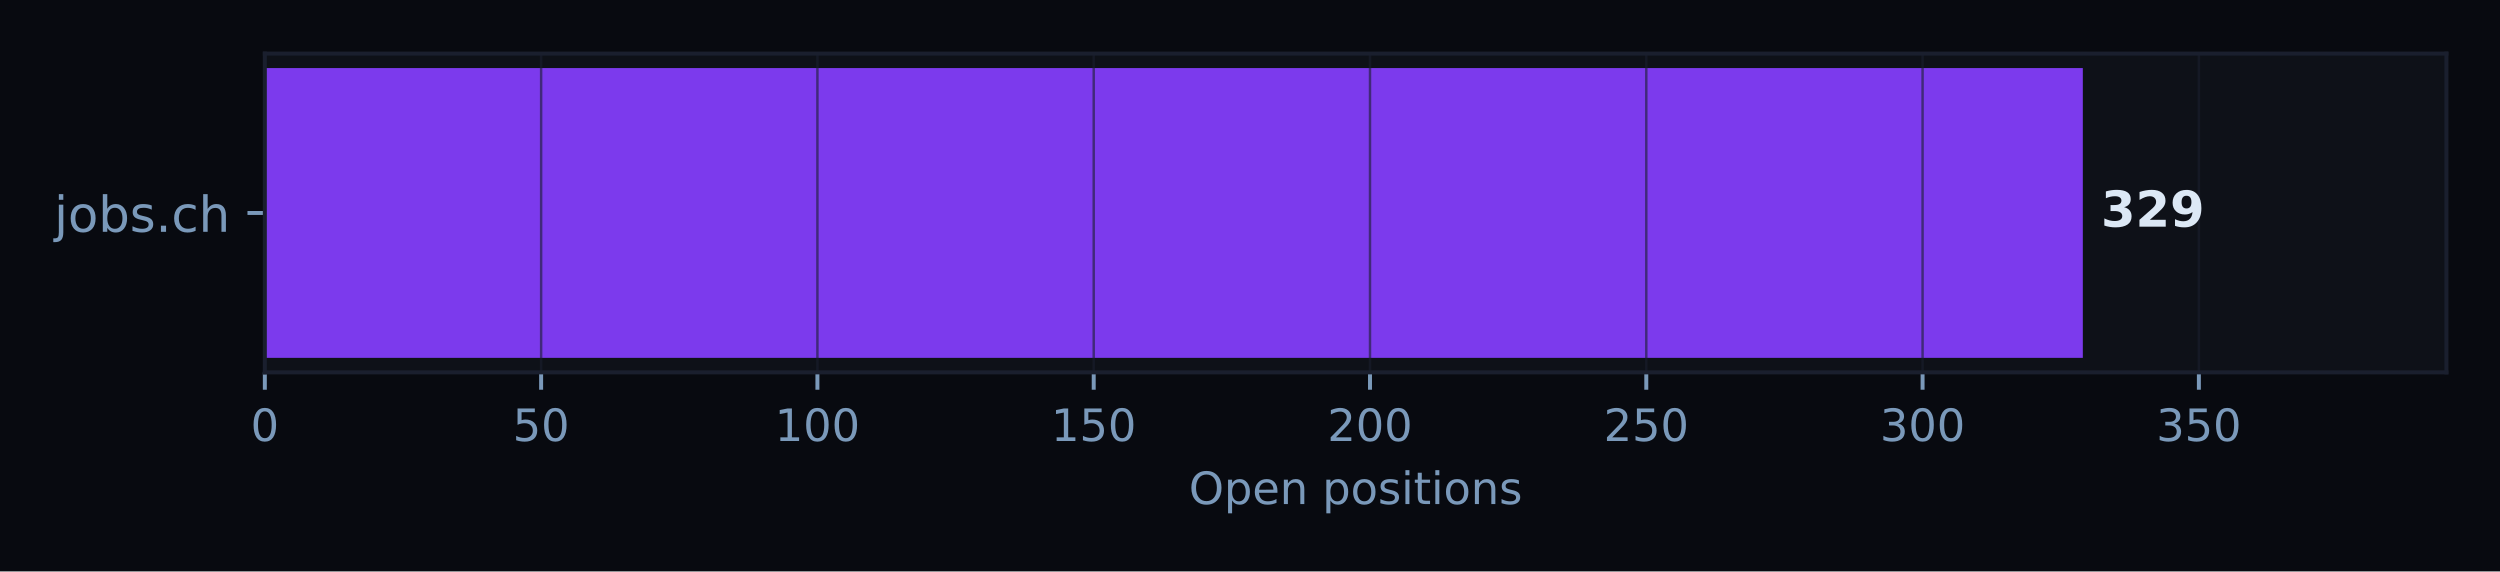
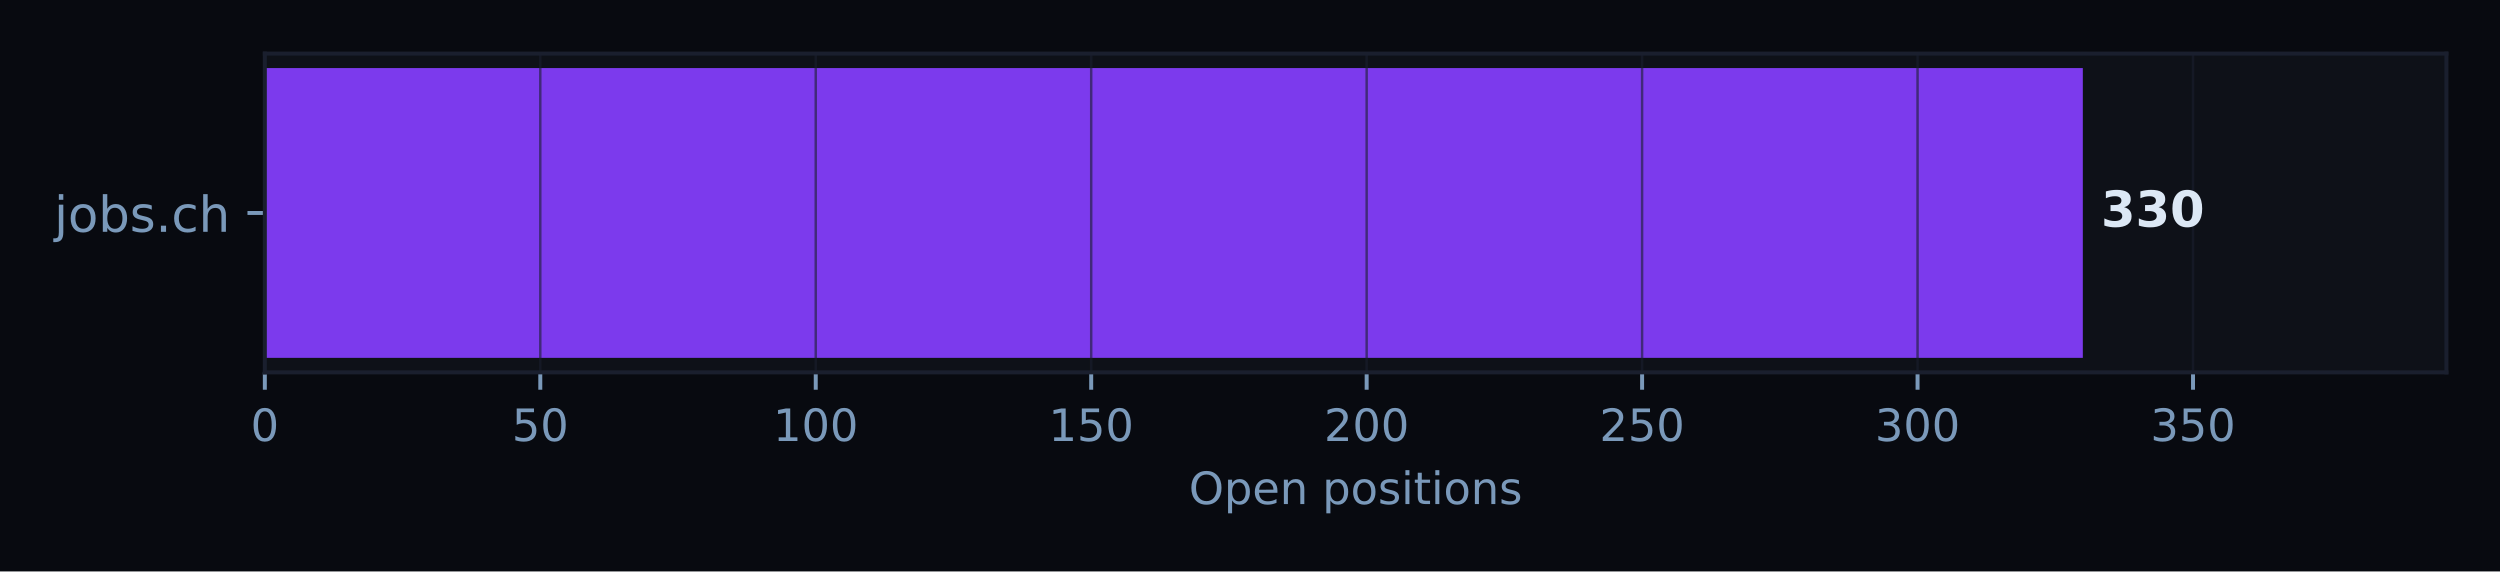
<svg xmlns="http://www.w3.org/2000/svg" xmlns:xlink="http://www.w3.org/1999/xlink" width="504pt" height="115.2pt" viewBox="0 0 504 115.2" version="1.1">
  <defs>
    <style type="text/css">*{stroke-linejoin: round; stroke-linecap: butt}</style>
  </defs>
  <g id="figure_1">
    <g id="patch_1">
      <path d="M 0 115.2  L 504 115.2  L 504 0  L 0 0  z " style="fill: #080a10" />
    </g>
    <g id="axes_1">
      <g id="patch_2">
        <path d="M 53.391 75.073  L 493.2 75.073  L 493.2 10.8  L 53.391 10.8  z " style="fill: #0e1118" />
      </g>
      <g id="patch_3">
        <path d="M 53.391 13.721  L 419.898 13.721  L 419.898 72.151  L 53.391 72.151  z " clip-path="url(#p3596b817c5)" style="fill: #7c3aed" />
      </g>
      <g id="matplotlib.axis_1">
        <g id="xtick_1">
          <g id="line2d_1">
            <path d="M 53.391 75.073  L 53.391 10.8  " clip-path="url(#p3596b817c5)" style="fill: none; stroke: #1a1f2e; stroke-opacity: 0.6; stroke-width: 0.5; stroke-linecap: square" />
          </g>
          <g id="line2d_2">
            <defs>
              <path id="mff3be124f5" d="M 0 0  L 0 3.5  " style="stroke: #7a99ba; stroke-width: 0.8" />
            </defs>
            <g>
              <use xlink:href="#mff3be124f5" x="53.391" y="75.073" style="fill: #7a99ba; stroke: #7a99ba; stroke-width: 0.8" />
            </g>
          </g>
          <g id="text_1">
            <g style="fill: #7a99ba" transform="translate(50.52778 88.91132) scale(0.09 -0.09)">
              <defs>
                <path id="DejaVuSans-30" d="M 2034 4250  Q 1547 4250 1301 3770  Q 1056 3291 1056 2328  Q 1056 1369 1301 889  Q 1547 409 2034 409  Q 2525 409 2770 889  Q 3016 1369 3016 2328  Q 3016 3291 2770 3770  Q 2525 4250 2034 4250  z M 2034 4750  Q 2819 4750 3233 4129  Q 3647 3509 3647 2328  Q 3647 1150 3233 529  Q 2819 -91 2034 -91  Q 1250 -91 836 529  Q 422 1150 422 2328  Q 422 3509 836 4129  Q 1250 4750 2034 4750  z " transform="scale(0.015625)" />
              </defs>
              <use xlink:href="#DejaVuSans-30" />
            </g>
          </g>
        </g>
        <g id="xtick_2">
          <g id="line2d_3">
-             <path d="M 109.091 75.073  L 109.091 10.8  " clip-path="url(#p3596b817c5)" style="fill: none; stroke: #1a1f2e; stroke-opacity: 0.6; stroke-width: 0.5; stroke-linecap: square" />
+             <path d="M 108.922 75.073  L 108.922 10.8  " clip-path="url(#p3596b817c5)" style="fill: none; stroke: #1a1f2e; stroke-opacity: 0.6; stroke-width: 0.5; stroke-linecap: square" />
          </g>
          <g id="line2d_4">
            <g>
-               <use xlink:href="#mff3be124f5" x="109.091" y="75.073" style="fill: #7a99ba; stroke: #7a99ba; stroke-width: 0.8" />
+               <use xlink:href="#mff3be124f5" x="108.922" y="75.073" style="fill: #7a99ba; stroke: #7a99ba; stroke-width: 0.8" />
            </g>
          </g>
          <g id="text_2">
-             <g style="fill: #7a99ba" transform="translate(103.3649 88.91132) scale(0.09 -0.09)">
+             <g style="fill: #7a99ba" transform="translate(103.1961 88.91132) scale(0.09 -0.09)">
              <defs>
                <path id="DejaVuSans-35" d="M 691 4666  L 3169 4666  L 3169 4134  L 1269 4134  L 1269 2991  Q 1406 3038 1543 3061  Q 1681 3084 1819 3084  Q 2600 3084 3056 2656  Q 3513 2228 3513 1497  Q 3513 744 3044 326  Q 2575 -91 1722 -91  Q 1428 -91 1123 -41  Q 819 9 494 109  L 494 744  Q 775 591 1075 516  Q 1375 441 1709 441  Q 2250 441 2565 725  Q 2881 1009 2881 1497  Q 2881 1984 2565 2268  Q 2250 2553 1709 2553  Q 1456 2553 1204 2497  Q 953 2441 691 2322  L 691 4666  z " transform="scale(0.015625)" />
              </defs>
              <use xlink:href="#DejaVuSans-35" />
              <use xlink:href="#DejaVuSans-30" x="63.623" />
            </g>
          </g>
        </g>
        <g id="xtick_3">
          <g id="line2d_5">
-             <path d="M 164.791 75.073  L 164.791 10.8  " clip-path="url(#p3596b817c5)" style="fill: none; stroke: #1a1f2e; stroke-opacity: 0.6; stroke-width: 0.5; stroke-linecap: square" />
+             <path d="M 164.454 75.073  L 164.454 10.8  " clip-path="url(#p3596b817c5)" style="fill: none; stroke: #1a1f2e; stroke-opacity: 0.6; stroke-width: 0.5; stroke-linecap: square" />
          </g>
          <g id="line2d_6">
            <g>
-               <use xlink:href="#mff3be124f5" x="164.791" y="75.073" style="fill: #7a99ba; stroke: #7a99ba; stroke-width: 0.8" />
+               <use xlink:href="#mff3be124f5" x="164.454" y="75.073" style="fill: #7a99ba; stroke: #7a99ba; stroke-width: 0.8" />
            </g>
          </g>
          <g id="text_3">
-             <g style="fill: #7a99ba" transform="translate(156.202 88.91132) scale(0.09 -0.09)">
+             <g style="fill: #7a99ba" transform="translate(155.8644 88.91132) scale(0.09 -0.09)">
              <defs>
                <path id="DejaVuSans-31" d="M 794 531  L 1825 531  L 1825 4091  L 703 3866  L 703 4441  L 1819 4666  L 2450 4666  L 2450 531  L 3481 531  L 3481 0  L 794 0  L 794 531  z " transform="scale(0.015625)" />
              </defs>
              <use xlink:href="#DejaVuSans-31" />
              <use xlink:href="#DejaVuSans-30" x="63.623" />
              <use xlink:href="#DejaVuSans-30" x="127.246" />
            </g>
          </g>
        </g>
        <g id="xtick_4">
          <g id="line2d_7">
-             <path d="M 220.492 75.073  L 220.492 10.8  " clip-path="url(#p3596b817c5)" style="fill: none; stroke: #1a1f2e; stroke-opacity: 0.6; stroke-width: 0.5; stroke-linecap: square" />
+             <path d="M 219.985 75.073  L 219.985 10.8  " clip-path="url(#p3596b817c5)" style="fill: none; stroke: #1a1f2e; stroke-opacity: 0.6; stroke-width: 0.5; stroke-linecap: square" />
          </g>
          <g id="line2d_8">
            <g>
-               <use xlink:href="#mff3be124f5" x="220.492" y="75.073" style="fill: #7a99ba; stroke: #7a99ba; stroke-width: 0.8" />
+               <use xlink:href="#mff3be124f5" x="219.985" y="75.073" style="fill: #7a99ba; stroke: #7a99ba; stroke-width: 0.8" />
            </g>
          </g>
          <g id="text_4">
-             <g style="fill: #7a99ba" transform="translate(211.9023 88.91132) scale(0.09 -0.09)">
+             <g style="fill: #7a99ba" transform="translate(211.3959 88.91132) scale(0.09 -0.09)">
              <use xlink:href="#DejaVuSans-31" />
              <use xlink:href="#DejaVuSans-35" x="63.623" />
              <use xlink:href="#DejaVuSans-30" x="127.246" />
            </g>
          </g>
        </g>
        <g id="xtick_5">
          <g id="line2d_9">
-             <path d="M 276.192 75.073  L 276.192 10.8  " clip-path="url(#p3596b817c5)" style="fill: none; stroke: #1a1f2e; stroke-opacity: 0.6; stroke-width: 0.5; stroke-linecap: square" />
+             <path d="M 275.517 75.073  L 275.517 10.8  " clip-path="url(#p3596b817c5)" style="fill: none; stroke: #1a1f2e; stroke-opacity: 0.6; stroke-width: 0.5; stroke-linecap: square" />
          </g>
          <g id="line2d_10">
            <g>
-               <use xlink:href="#mff3be124f5" x="276.192" y="75.073" style="fill: #7a99ba; stroke: #7a99ba; stroke-width: 0.8" />
+               <use xlink:href="#mff3be124f5" x="275.517" y="75.073" style="fill: #7a99ba; stroke: #7a99ba; stroke-width: 0.8" />
            </g>
          </g>
          <g id="text_5">
-             <g style="fill: #7a99ba" transform="translate(267.6025 88.91132) scale(0.09 -0.09)">
+             <g style="fill: #7a99ba" transform="translate(266.9273 88.91132) scale(0.09 -0.09)">
              <defs>
                <path id="DejaVuSans-32" d="M 1228 531  L 3431 531  L 3431 0  L 469 0  L 469 531  Q 828 903 1448 1529  Q 2069 2156 2228 2338  Q 2531 2678 2651 2914  Q 2772 3150 2772 3378  Q 2772 3750 2511 3984  Q 2250 4219 1831 4219  Q 1534 4219 1204 4116  Q 875 4013 500 3803  L 500 4441  Q 881 4594 1212 4672  Q 1544 4750 1819 4750  Q 2544 4750 2975 4387  Q 3406 4025 3406 3419  Q 3406 3131 3298 2873  Q 3191 2616 2906 2266  Q 2828 2175 2409 1742  Q 1991 1309 1228 531  z " transform="scale(0.015625)" />
              </defs>
              <use xlink:href="#DejaVuSans-32" />
              <use xlink:href="#DejaVuSans-30" x="63.623" />
              <use xlink:href="#DejaVuSans-30" x="127.246" />
            </g>
          </g>
        </g>
        <g id="xtick_6">
          <g id="line2d_11">
-             <path d="M 331.892 75.073  L 331.892 10.8  " clip-path="url(#p3596b817c5)" style="fill: none; stroke: #1a1f2e; stroke-opacity: 0.6; stroke-width: 0.5; stroke-linecap: square" />
+             <path d="M 331.048 75.073  L 331.048 10.8  " clip-path="url(#p3596b817c5)" style="fill: none; stroke: #1a1f2e; stroke-opacity: 0.6; stroke-width: 0.5; stroke-linecap: square" />
          </g>
          <g id="line2d_12">
            <g>
-               <use xlink:href="#mff3be124f5" x="331.892" y="75.073" style="fill: #7a99ba; stroke: #7a99ba; stroke-width: 0.8" />
+               <use xlink:href="#mff3be124f5" x="331.048" y="75.073" style="fill: #7a99ba; stroke: #7a99ba; stroke-width: 0.8" />
            </g>
          </g>
          <g id="text_6">
-             <g style="fill: #7a99ba" transform="translate(323.3027 88.91132) scale(0.09 -0.09)">
+             <g style="fill: #7a99ba" transform="translate(322.4588 88.91132) scale(0.09 -0.09)">
              <use xlink:href="#DejaVuSans-32" />
              <use xlink:href="#DejaVuSans-35" x="63.623" />
              <use xlink:href="#DejaVuSans-30" x="127.246" />
            </g>
          </g>
        </g>
        <g id="xtick_7">
          <g id="line2d_13">
-             <path d="M 387.592 75.073  L 387.592 10.8  " clip-path="url(#p3596b817c5)" style="fill: none; stroke: #1a1f2e; stroke-opacity: 0.6; stroke-width: 0.5; stroke-linecap: square" />
+             <path d="M 386.58 75.073  L 386.58 10.8  " clip-path="url(#p3596b817c5)" style="fill: none; stroke: #1a1f2e; stroke-opacity: 0.6; stroke-width: 0.5; stroke-linecap: square" />
          </g>
          <g id="line2d_14">
            <g>
-               <use xlink:href="#mff3be124f5" x="387.592" y="75.073" style="fill: #7a99ba; stroke: #7a99ba; stroke-width: 0.8" />
+               <use xlink:href="#mff3be124f5" x="386.58" y="75.073" style="fill: #7a99ba; stroke: #7a99ba; stroke-width: 0.8" />
            </g>
          </g>
          <g id="text_7">
-             <g style="fill: #7a99ba" transform="translate(379.003 88.91132) scale(0.09 -0.09)">
+             <g style="fill: #7a99ba" transform="translate(377.9902 88.91132) scale(0.09 -0.09)">
              <defs>
                <path id="DejaVuSans-33" d="M 2597 2516  Q 3050 2419 3304 2112  Q 3559 1806 3559 1356  Q 3559 666 3084 287  Q 2609 -91 1734 -91  Q 1441 -91 1130 -33  Q 819 25 488 141  L 488 750  Q 750 597 1062 519  Q 1375 441 1716 441  Q 2309 441 2620 675  Q 2931 909 2931 1356  Q 2931 1769 2642 2001  Q 2353 2234 1838 2234  L 1294 2234  L 1294 2753  L 1863 2753  Q 2328 2753 2575 2939  Q 2822 3125 2822 3475  Q 2822 3834 2567 4026  Q 2313 4219 1838 4219  Q 1578 4219 1281 4162  Q 984 4106 628 3988  L 628 4550  Q 988 4650 1302 4700  Q 1616 4750 1894 4750  Q 2613 4750 3031 4423  Q 3450 4097 3450 3541  Q 3450 3153 3228 2886  Q 3006 2619 2597 2516  z " transform="scale(0.015625)" />
              </defs>
              <use xlink:href="#DejaVuSans-33" />
              <use xlink:href="#DejaVuSans-30" x="63.623" />
              <use xlink:href="#DejaVuSans-30" x="127.246" />
            </g>
          </g>
        </g>
        <g id="xtick_8">
          <g id="line2d_15">
-             <path d="M 443.293 75.073  L 443.293 10.8  " clip-path="url(#p3596b817c5)" style="fill: none; stroke: #1a1f2e; stroke-opacity: 0.6; stroke-width: 0.5; stroke-linecap: square" />
+             <path d="M 442.111 75.073  L 442.111 10.8  " clip-path="url(#p3596b817c5)" style="fill: none; stroke: #1a1f2e; stroke-opacity: 0.6; stroke-width: 0.5; stroke-linecap: square" />
          </g>
          <g id="line2d_16">
            <g>
-               <use xlink:href="#mff3be124f5" x="443.293" y="75.073" style="fill: #7a99ba; stroke: #7a99ba; stroke-width: 0.8" />
+               <use xlink:href="#mff3be124f5" x="442.111" y="75.073" style="fill: #7a99ba; stroke: #7a99ba; stroke-width: 0.8" />
            </g>
          </g>
          <g id="text_8">
-             <g style="fill: #7a99ba" transform="translate(434.7032 88.91132) scale(0.09 -0.09)">
+             <g style="fill: #7a99ba" transform="translate(433.5217 88.91132) scale(0.09 -0.09)">
              <use xlink:href="#DejaVuSans-33" />
              <use xlink:href="#DejaVuSans-35" x="63.623" />
              <use xlink:href="#DejaVuSans-30" x="127.246" />
            </g>
          </g>
        </g>
        <g id="text_9">
          <g style="fill: #7a99ba" transform="translate(239.6769 101.6216) scale(0.09 -0.09)">
            <defs>
              <path id="DejaVuSans-4f" d="M 2522 4238  Q 1834 4238 1429 3725  Q 1025 3213 1025 2328  Q 1025 1447 1429 934  Q 1834 422 2522 422  Q 3209 422 3611 934  Q 4013 1447 4013 2328  Q 4013 3213 3611 3725  Q 3209 4238 2522 4238  z M 2522 4750  Q 3503 4750 4090 4092  Q 4678 3434 4678 2328  Q 4678 1225 4090 567  Q 3503 -91 2522 -91  Q 1538 -91 948 565  Q 359 1222 359 2328  Q 359 3434 948 4092  Q 1538 4750 2522 4750  z " transform="scale(0.015625)" />
              <path id="DejaVuSans-70" d="M 1159 525  L 1159 -1331  L 581 -1331  L 581 3500  L 1159 3500  L 1159 2969  Q 1341 3281 1617 3432  Q 1894 3584 2278 3584  Q 2916 3584 3314 3078  Q 3713 2572 3713 1747  Q 3713 922 3314 415  Q 2916 -91 2278 -91  Q 1894 -91 1617 61  Q 1341 213 1159 525  z M 3116 1747  Q 3116 2381 2855 2742  Q 2594 3103 2138 3103  Q 1681 3103 1420 2742  Q 1159 2381 1159 1747  Q 1159 1113 1420 752  Q 1681 391 2138 391  Q 2594 391 2855 752  Q 3116 1113 3116 1747  z " transform="scale(0.015625)" />
              <path id="DejaVuSans-65" d="M 3597 1894  L 3597 1613  L 953 1613  Q 991 1019 1311 708  Q 1631 397 2203 397  Q 2534 397 2845 478  Q 3156 559 3463 722  L 3463 178  Q 3153 47 2828 -22  Q 2503 -91 2169 -91  Q 1331 -91 842 396  Q 353 884 353 1716  Q 353 2575 817 3079  Q 1281 3584 2069 3584  Q 2775 3584 3186 3129  Q 3597 2675 3597 1894  z M 3022 2063  Q 3016 2534 2758 2815  Q 2500 3097 2075 3097  Q 1594 3097 1305 2825  Q 1016 2553 972 2059  L 3022 2063  z " transform="scale(0.015625)" />
              <path id="DejaVuSans-6e" d="M 3513 2113  L 3513 0  L 2938 0  L 2938 2094  Q 2938 2591 2744 2837  Q 2550 3084 2163 3084  Q 1697 3084 1428 2787  Q 1159 2491 1159 1978  L 1159 0  L 581 0  L 581 3500  L 1159 3500  L 1159 2956  Q 1366 3272 1645 3428  Q 1925 3584 2291 3584  Q 2894 3584 3203 3211  Q 3513 2838 3513 2113  z " transform="scale(0.015625)" />
              <path id="DejaVuSans-20" transform="scale(0.015625)" />
              <path id="DejaVuSans-6f" d="M 1959 3097  Q 1497 3097 1228 2736  Q 959 2375 959 1747  Q 959 1119 1226 758  Q 1494 397 1959 397  Q 2419 397 2687 759  Q 2956 1122 2956 1747  Q 2956 2369 2687 2733  Q 2419 3097 1959 3097  z M 1959 3584  Q 2709 3584 3137 3096  Q 3566 2609 3566 1747  Q 3566 888 3137 398  Q 2709 -91 1959 -91  Q 1206 -91 779 398  Q 353 888 353 1747  Q 353 2609 779 3096  Q 1206 3584 1959 3584  z " transform="scale(0.015625)" />
              <path id="DejaVuSans-73" d="M 2834 3397  L 2834 2853  Q 2591 2978 2328 3040  Q 2066 3103 1784 3103  Q 1356 3103 1142 2972  Q 928 2841 928 2578  Q 928 2378 1081 2264  Q 1234 2150 1697 2047  L 1894 2003  Q 2506 1872 2764 1633  Q 3022 1394 3022 966  Q 3022 478 2636 193  Q 2250 -91 1575 -91  Q 1294 -91 989 -36  Q 684 19 347 128  L 347 722  Q 666 556 975 473  Q 1284 391 1588 391  Q 1994 391 2212 530  Q 2431 669 2431 922  Q 2431 1156 2273 1281  Q 2116 1406 1581 1522  L 1381 1569  Q 847 1681 609 1914  Q 372 2147 372 2553  Q 372 3047 722 3315  Q 1072 3584 1716 3584  Q 2034 3584 2315 3537  Q 2597 3491 2834 3397  z " transform="scale(0.015625)" />
              <path id="DejaVuSans-69" d="M 603 3500  L 1178 3500  L 1178 0  L 603 0  L 603 3500  z M 603 4863  L 1178 4863  L 1178 4134  L 603 4134  L 603 4863  z " transform="scale(0.015625)" />
              <path id="DejaVuSans-74" d="M 1172 4494  L 1172 3500  L 2356 3500  L 2356 3053  L 1172 3053  L 1172 1153  Q 1172 725 1289 603  Q 1406 481 1766 481  L 2356 481  L 2356 0  L 1766 0  Q 1100 0 847 248  Q 594 497 594 1153  L 594 3053  L 172 3053  L 172 3500  L 594 3500  L 594 4494  L 1172 4494  z " transform="scale(0.015625)" />
            </defs>
            <use xlink:href="#DejaVuSans-4f" />
            <use xlink:href="#DejaVuSans-70" x="78.711" />
            <use xlink:href="#DejaVuSans-65" x="142.188" />
            <use xlink:href="#DejaVuSans-6e" x="203.711" />
            <use xlink:href="#DejaVuSans-20" x="267.09" />
            <use xlink:href="#DejaVuSans-70" x="298.877" />
            <use xlink:href="#DejaVuSans-6f" x="362.354" />
            <use xlink:href="#DejaVuSans-73" x="423.535" />
            <use xlink:href="#DejaVuSans-69" x="475.635" />
            <use xlink:href="#DejaVuSans-74" x="503.418" />
            <use xlink:href="#DejaVuSans-69" x="542.627" />
            <use xlink:href="#DejaVuSans-6f" x="570.41" />
            <use xlink:href="#DejaVuSans-6e" x="631.592" />
            <use xlink:href="#DejaVuSans-73" x="694.971" />
          </g>
        </g>
      </g>
      <g id="matplotlib.axis_2">
        <g id="ytick_1">
          <g id="line2d_17">
            <defs>
              <path id="mdf66c61492" d="M 0 0  L -3.5 0  " style="stroke: #7a99ba; stroke-width: 0.8" />
            </defs>
            <g>
              <use xlink:href="#mdf66c61492" x="53.391" y="42.936" style="fill: #7a99ba; stroke: #7a99ba; stroke-width: 0.8" />
            </g>
          </g>
          <g id="text_10">
            <g style="fill: #7a99ba" transform="translate(10.92216 46.73558) scale(0.1 -0.1)">
              <defs>
                <path id="DejaVuSans-6a" d="M 603 3500  L 1178 3500  L 1178 -63  Q 1178 -731 923 -1031  Q 669 -1331 103 -1331  L -116 -1331  L -116 -844  L 38 -844  Q 366 -844 484 -692  Q 603 -541 603 -63  L 603 3500  z M 603 4863  L 1178 4863  L 1178 4134  L 603 4134  L 603 4863  z " transform="scale(0.015625)" />
                <path id="DejaVuSans-62" d="M 3116 1747  Q 3116 2381 2855 2742  Q 2594 3103 2138 3103  Q 1681 3103 1420 2742  Q 1159 2381 1159 1747  Q 1159 1113 1420 752  Q 1681 391 2138 391  Q 2594 391 2855 752  Q 3116 1113 3116 1747  z M 1159 2969  Q 1341 3281 1617 3432  Q 1894 3584 2278 3584  Q 2916 3584 3314 3078  Q 3713 2572 3713 1747  Q 3713 922 3314 415  Q 2916 -91 2278 -91  Q 1894 -91 1617 61  Q 1341 213 1159 525  L 1159 0  L 581 0  L 581 4863  L 1159 4863  L 1159 2969  z " transform="scale(0.015625)" />
                <path id="DejaVuSans-2e" d="M 684 794  L 1344 794  L 1344 0  L 684 0  L 684 794  z " transform="scale(0.015625)" />
                <path id="DejaVuSans-63" d="M 3122 3366  L 3122 2828  Q 2878 2963 2633 3030  Q 2388 3097 2138 3097  Q 1578 3097 1268 2742  Q 959 2388 959 1747  Q 959 1106 1268 751  Q 1578 397 2138 397  Q 2388 397 2633 464  Q 2878 531 3122 666  L 3122 134  Q 2881 22 2623 -34  Q 2366 -91 2075 -91  Q 1284 -91 818 406  Q 353 903 353 1747  Q 353 2603 823 3093  Q 1294 3584 2113 3584  Q 2378 3584 2631 3529  Q 2884 3475 3122 3366  z " transform="scale(0.015625)" />
                <path id="DejaVuSans-68" d="M 3513 2113  L 3513 0  L 2938 0  L 2938 2094  Q 2938 2591 2744 2837  Q 2550 3084 2163 3084  Q 1697 3084 1428 2787  Q 1159 2491 1159 1978  L 1159 0  L 581 0  L 581 4863  L 1159 4863  L 1159 2956  Q 1366 3272 1645 3428  Q 1925 3584 2291 3584  Q 2894 3584 3203 3211  Q 3513 2838 3513 2113  z " transform="scale(0.015625)" />
              </defs>
              <use xlink:href="#DejaVuSans-6a" />
              <use xlink:href="#DejaVuSans-6f" x="27.783" />
              <use xlink:href="#DejaVuSans-62" x="88.965" />
              <use xlink:href="#DejaVuSans-73" x="152.441" />
              <use xlink:href="#DejaVuSans-2e" x="204.541" />
              <use xlink:href="#DejaVuSans-63" x="236.328" />
              <use xlink:href="#DejaVuSans-68" x="291.309" />
            </g>
          </g>
        </g>
      </g>
      <g id="patch_4">
        <path d="M 53.391 75.073  L 53.391 10.8  " style="fill: none; stroke: #1a1f2e; stroke-width: 0.8; stroke-linejoin: miter; stroke-linecap: square" />
      </g>
      <g id="patch_5">
        <path d="M 493.2 75.073  L 493.2 10.8  " style="fill: none; stroke: #1a1f2e; stroke-width: 0.8; stroke-linejoin: miter; stroke-linecap: square" />
      </g>
      <g id="patch_6">
        <path d="M 53.391 75.073  L 493.2 75.073  " style="fill: none; stroke: #1a1f2e; stroke-width: 0.8; stroke-linejoin: miter; stroke-linecap: square" />
      </g>
      <g id="patch_7">
        <path d="M 53.391 10.8  L 493.2 10.8  " style="fill: none; stroke: #1a1f2e; stroke-width: 0.8; stroke-linejoin: miter; stroke-linecap: square" />
      </g>
      <g id="text_11">
        <g style="fill: #dce8f5" transform="translate(423.5636 45.69574) scale(0.1 -0.1)">
          <defs>
            <path id="DejaVuSans-Bold-33" d="M 2981 2516  Q 3453 2394 3698 2092  Q 3944 1791 3944 1325  Q 3944 631 3412 270  Q 2881 -91 1863 -91  Q 1503 -91 1142 -33  Q 781 25 428 141  L 428 1069  Q 766 900 1098 814  Q 1431 728 1753 728  Q 2231 728 2486 893  Q 2741 1059 2741 1369  Q 2741 1688 2480 1852  Q 2219 2016 1709 2016  L 1228 2016  L 1228 2791  L 1734 2791  Q 2188 2791 2409 2933  Q 2631 3075 2631 3366  Q 2631 3634 2415 3781  Q 2200 3928 1806 3928  Q 1516 3928 1219 3862  Q 922 3797 628 3669  L 628 4550  Q 984 4650 1334 4700  Q 1684 4750 2022 4750  Q 2931 4750 3382 4451  Q 3834 4153 3834 3553  Q 3834 3144 3618 2883  Q 3403 2622 2981 2516  z " transform="scale(0.015625)" />
-             <path id="DejaVuSans-Bold-32" d="M 1844 884  L 3897 884  L 3897 0  L 506 0  L 506 884  L 2209 2388  Q 2438 2594 2547 2791  Q 2656 2988 2656 3200  Q 2656 3528 2436 3728  Q 2216 3928 1850 3928  Q 1569 3928 1234 3808  Q 900 3688 519 3450  L 519 4475  Q 925 4609 1322 4679  Q 1719 4750 2100 4750  Q 2938 4750 3402 4381  Q 3866 4013 3866 3353  Q 3866 2972 3669 2642  Q 3472 2313 2841 1759  L 1844 884  z " transform="scale(0.015625)" />
-             <path id="DejaVuSans-Bold-39" d="M 641 103  L 641 966  Q 928 831 1190 764  Q 1453 697 1709 697  Q 2247 697 2547 995  Q 2847 1294 2900 1881  Q 2688 1725 2447 1647  Q 2206 1569 1925 1569  Q 1209 1569 770 1986  Q 331 2403 331 3084  Q 331 3838 820 4291  Q 1309 4744 2131 4744  Q 3044 4744 3544 4128  Q 4044 3513 4044 2388  Q 4044 1231 3459 570  Q 2875 -91 1856 -91  Q 1528 -91 1228 -42  Q 928 6 641 103  z M 2125 2350  Q 2441 2350 2600 2554  Q 2759 2759 2759 3169  Q 2759 3575 2600 3781  Q 2441 3988 2125 3988  Q 1809 3988 1650 3781  Q 1491 3575 1491 3169  Q 1491 2759 1650 2554  Q 1809 2350 2125 2350  z " transform="scale(0.015625)" />
+             <path id="DejaVuSans-Bold-30" d="M 2944 2338  Q 2944 3213 2780 3570  Q 2616 3928 2228 3928  Q 1841 3928 1675 3570  Q 1509 3213 1509 2338  Q 1509 1453 1675 1090  Q 1841 728 2228 728  Q 2613 728 2778 1090  Q 2944 1453 2944 2338  z M 4147 2328  Q 4147 1169 3647 539  Q 3147 -91 2228 -91  Q 1306 -91 806 539  Q 306 1169 306 2328  Q 306 3491 806 4120  Q 1306 4750 2228 4750  Q 3147 4750 3647 4120  Q 4147 3491 4147 2328  z " transform="scale(0.015625)" />
          </defs>
          <use xlink:href="#DejaVuSans-Bold-33" />
-           <use xlink:href="#DejaVuSans-Bold-32" x="69.58" />
-           <use xlink:href="#DejaVuSans-Bold-39" x="139.16" />
+           <use xlink:href="#DejaVuSans-Bold-33" x="69.58" />
+           <use xlink:href="#DejaVuSans-Bold-30" x="139.16" />
        </g>
      </g>
    </g>
  </g>
  <defs>
    <clipPath id="p3596b817c5">
      <rect x="53.391" y="10.8" width="439.809" height="64.273" />
    </clipPath>
  </defs>
</svg>
